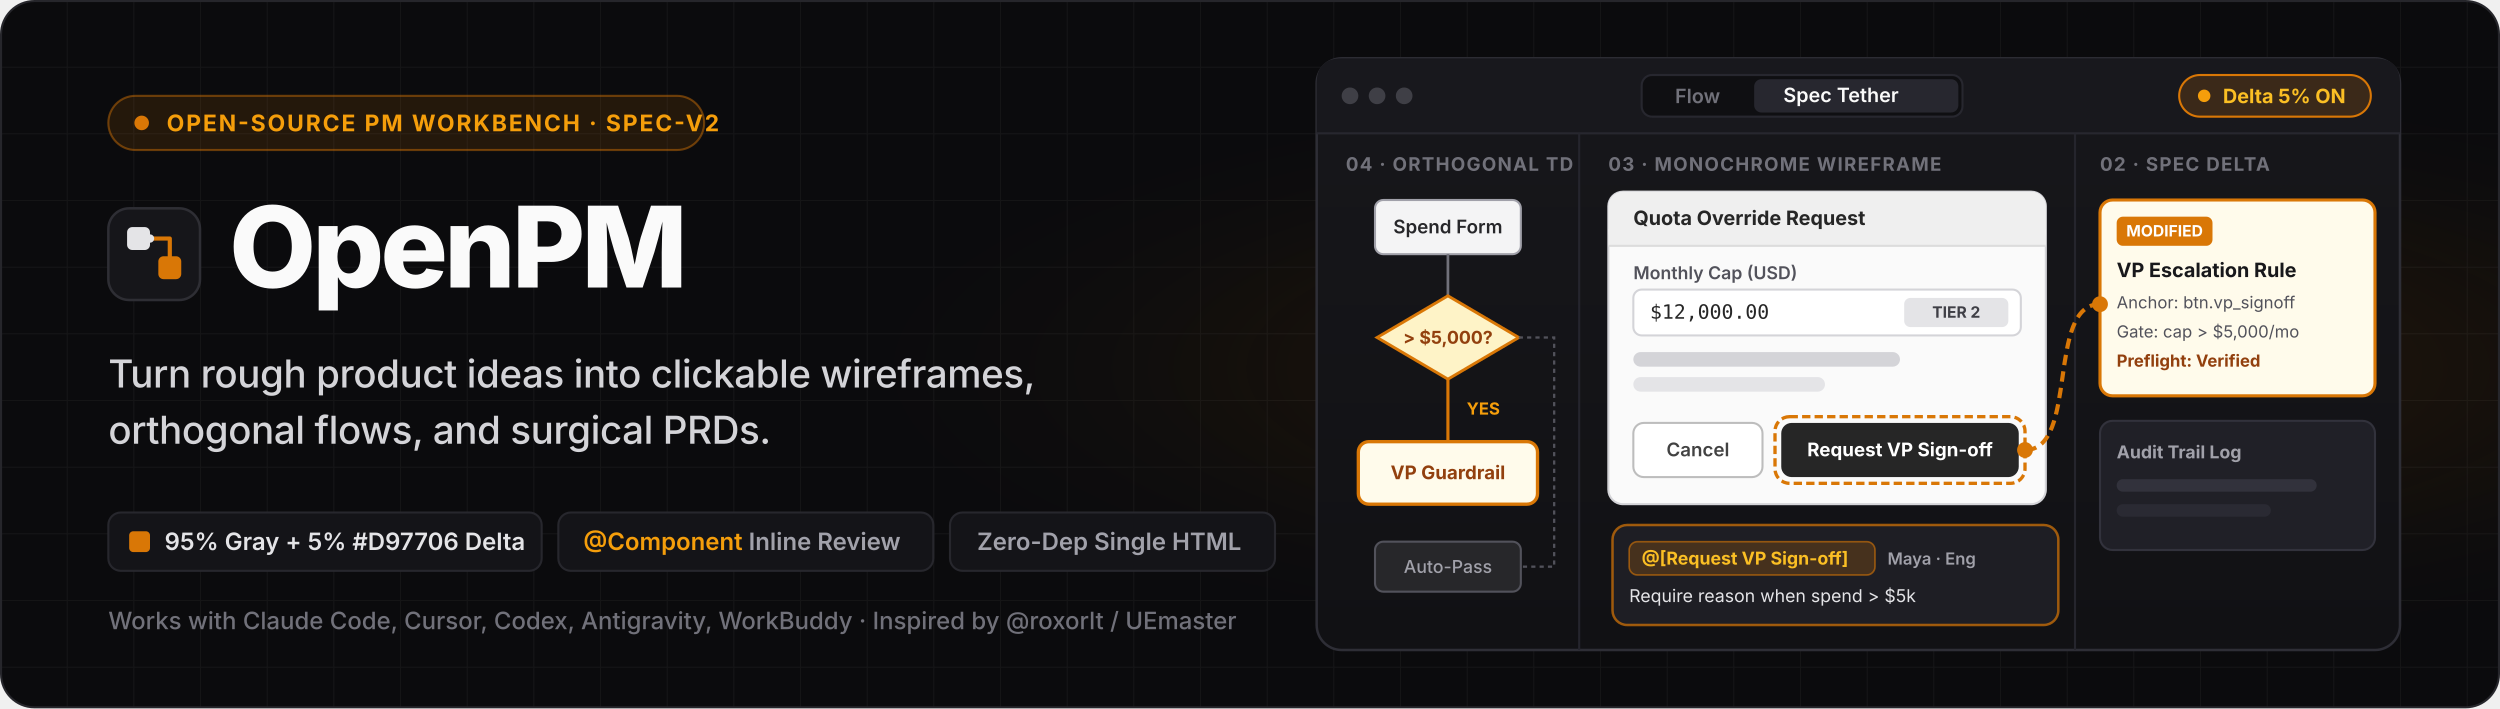
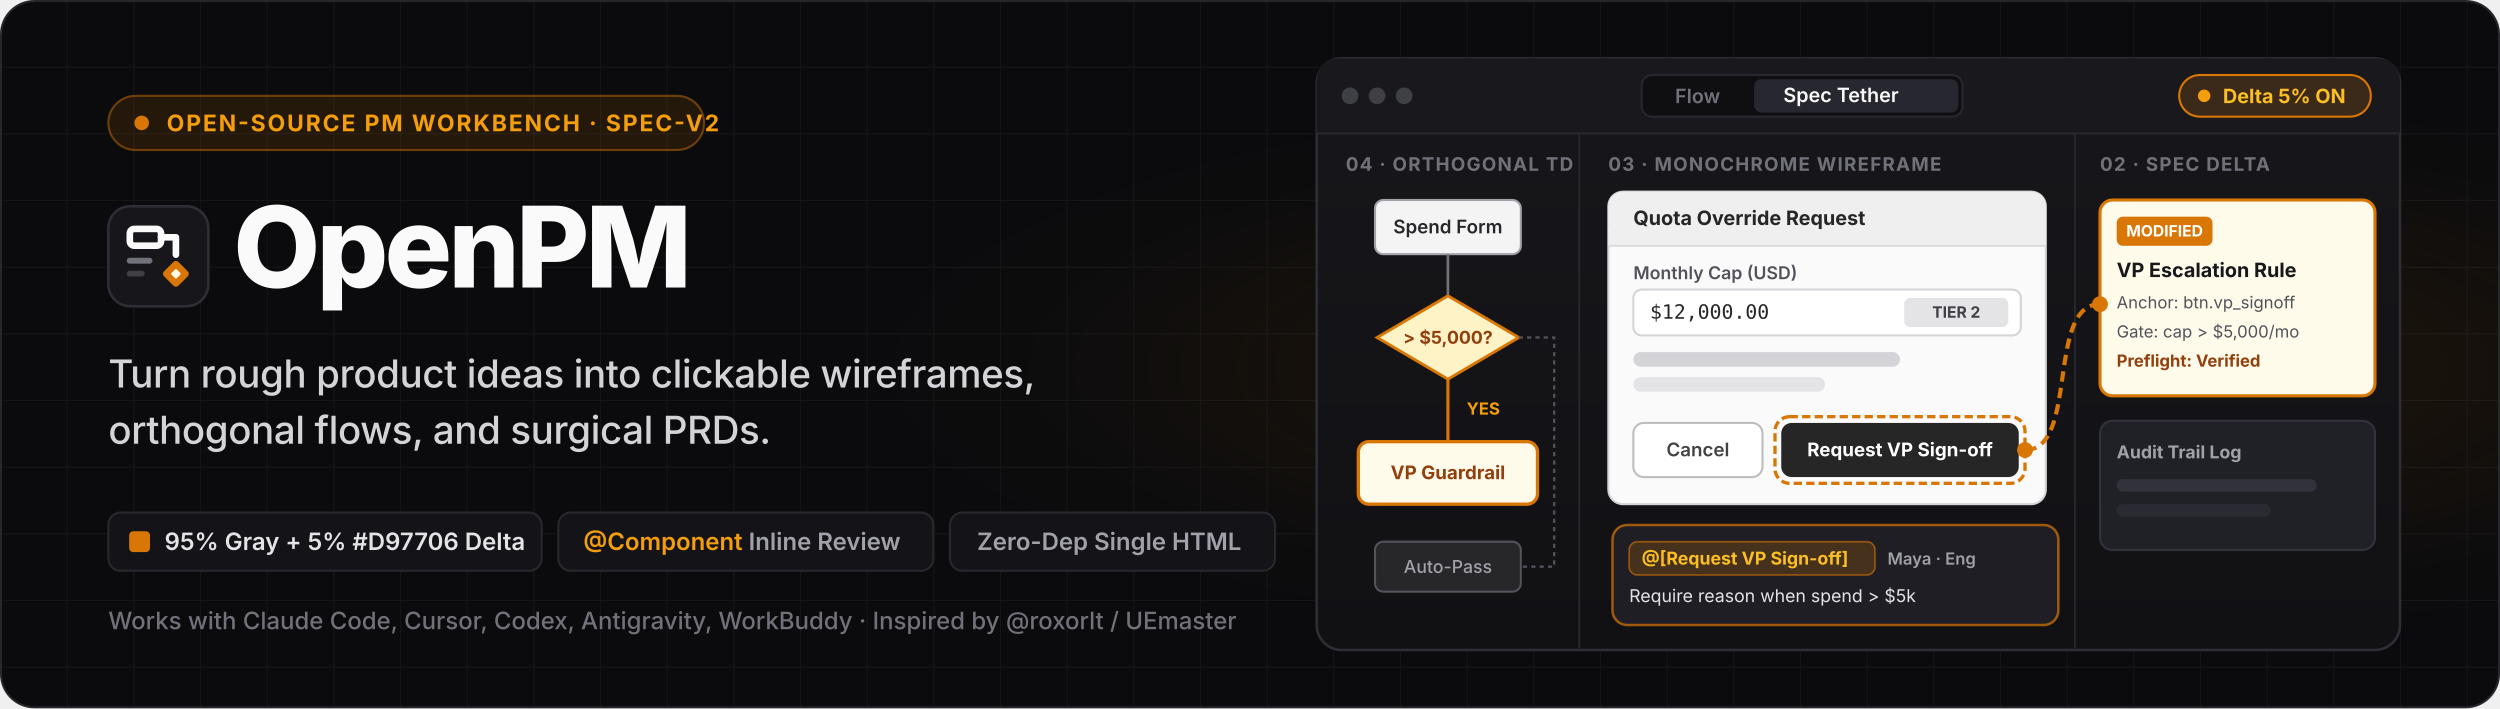
<svg xmlns="http://www.w3.org/2000/svg" viewBox="0 0 1200 340" width="1200" height="340" role="img" aria-label="OpenPM: Turn rough product ideas into clickable wireframes, orthogonal flows, and surgical PRDs.">
  <defs>
    <pattern id="bp-grid" width="32" height="32" patternUnits="userSpaceOnUse">
      <path d="M 32 0 L 0 0 0 32" fill="none" stroke="#FFFFFF" stroke-opacity="0.04" stroke-width="1" />
    </pattern>
    <radialGradient id="amber-glow" cx="76%" cy="52%" r="44%">
      <stop offset="0%" stop-color="#D97706" stop-opacity="0.16" />
      <stop offset="55%" stop-color="#D97706" stop-opacity="0.05" />
      <stop offset="100%" stop-color="#0B0B0D" stop-opacity="0" />
    </radialGradient>
    <linearGradient id="top-sheen" x1="0%" y1="0%" x2="100%" y2="0%">
      <stop offset="0%" stop-color="#FFFFFF" stop-opacity="0.08" />
      <stop offset="50%" stop-color="#D97706" stop-opacity="0.28" />
      <stop offset="100%" stop-color="#FFFFFF" stop-opacity="0.06" />
    </linearGradient>
    <linearGradient id="card-bg" x1="0%" y1="0%" x2="0%" y2="100%">
      <stop offset="0%" stop-color="#17171B" />
      <stop offset="100%" stop-color="#111114" />
    </linearGradient>
  </defs>
  <rect x="0.5" y="0.5" width="1199" height="339" rx="16" fill="#0B0B0D" stroke="#26262B" stroke-width="1" />
  <rect x="1" y="1" width="1198" height="338" rx="15.5" fill="url(#bp-grid)" />
  <rect x="1" y="1" width="1198" height="338" rx="15.5" fill="url(#amber-glow)" />
  <line x1="24" y1="1" x2="1176" y2="1" stroke="url(#top-sheen)" stroke-width="1" />
  <g font-family="-apple-system, BlinkMacSystemFont, 'Inter', 'Segoe UI', system-ui, sans-serif">
    <rect x="52" y="46" width="286" height="26" rx="13" fill="#D97706" fill-opacity="0.12" stroke="#D97706" stroke-opacity="0.45" stroke-width="1" />
    <circle cx="68" cy="59" r="3.5" fill="#D97706" />
    <text x="80" y="63" fill="#F59E0B" font-size="11" font-weight="700" letter-spacing="0.9">OPEN-SOURCE PM WORKBENCH · SPEC-V2</text>
    <g transform="translate(52, 94)">
-       <rect x="0" y="6" width="44" height="44" rx="10" fill="#16161A" stroke="#2E2E34" stroke-width="1.2" />
-       <rect x="9" y="15" width="11" height="11" rx="2.5" fill="#E4E4E7" />
-       <rect x="24" y="29" width="11" height="11" rx="2.5" fill="#D97706" />
-       <path d="M 20 20.5 L 29.5 20.5 L 29.5 29" fill="none" stroke="#D97706" stroke-width="2" stroke-linecap="round" stroke-linejoin="round" />
-       <circle cx="20" cy="20.5" r="2" fill="#E4E4E7" />
-       <text x="58" y="44" fill="#FAFAFA" font-size="54" font-weight="800" letter-spacing="-1.8">OpenPM</text>
+       <g transform="translate(0, 5) scale(0.046875)">
+         <rect x="0" y="0" width="1024" height="1024" rx="224" fill="#16161B" stroke="#2E2E36" stroke-width="26" />
+         <rect x="220" y="232" width="320" height="172" rx="46" fill="none" stroke="#FAFAFA" stroke-width="68" />
+         <path d="M 540 318 L 692 318 L 692 496" fill="none" stroke="#FAFAFA" stroke-width="68" stroke-linecap="round" stroke-linejoin="round" />
+         <rect x="188" y="528" width="264" height="60" rx="30" fill="#71717A" />
+         <rect x="188" y="660" width="184" height="60" rx="30" fill="#3F3F46" />
+         <g transform="translate(692, 692) rotate(45)">
+           <rect x="-104" y="-104" width="208" height="208" rx="36" fill="#D97706" />
+           <rect x="-38" y="-38" width="76" height="76" rx="14" fill="#FFFBEB" />
+         </g>
+       </g>
+       <text x="60" y="44" fill="#FAFAFA" font-size="54" font-weight="800" letter-spacing="-1.8">OpenPM</text>
    </g>
    <text x="52" y="186" fill="#D4D4D8" font-size="18.5" font-weight="500" letter-spacing="-0.2">
      <tspan x="52" dy="0">Turn rough product ideas into clickable wireframes,</tspan>
      <tspan x="52" dy="27">orthogonal flows, and surgical PRDs.</tspan>
    </text>
    <g transform="translate(52, 246)" font-size="11.5" font-weight="600">
      <rect x="0" y="0" width="208" height="28" rx="6" fill="#141418" stroke="#27272D" stroke-width="1" />
      <rect x="10" y="9" width="10" height="10" rx="2" fill="#D97706" />
      <text x="27" y="18" fill="#E4E4E7">95% Gray + 5% #D97706 Delta</text>
      <rect x="216" y="0" width="180" height="28" rx="6" fill="#141418" stroke="#27272D" stroke-width="1" />
      <text x="228" y="18" fill="#A1A1AA">
        <tspan fill="#F59E0B">@Component</tspan> Inline Review</text>
      <rect x="404" y="0" width="156" height="28" rx="6" fill="#141418" stroke="#27272D" stroke-width="1" />
      <text x="417" y="18" fill="#A1A1AA">Zero-Dep Single HTML</text>
    </g>
    <text x="52" y="302" fill="#71717A" font-size="11.5" font-weight="500">
      Works with Claude Code, Cursor, Codex, Antigravity, WorkBuddy · Inspired by @roxorlt / UEmaster
    </text>
  </g>
  <g transform="translate(632, 28)" font-family="-apple-system, BlinkMacSystemFont, 'Inter', 'Segoe UI', system-ui, sans-serif">
    <rect x="0" y="0" width="520" height="284" rx="12" fill="url(#card-bg)" stroke="#2E2E36" stroke-width="1.2" />
    <path d="M 12 0 L 508 0 Q 520 0 520 12 L 520 36 L 0 36 L 0 12 Q 0 0 12 0 Z" fill="#18181D" />
    <line x1="0" y1="36" x2="520" y2="36" stroke="#27272F" stroke-width="1" />
    <circle cx="16" cy="18" r="4" fill="#3F3F46" />
    <circle cx="29" cy="18" r="4" fill="#3F3F46" />
    <circle cx="42" cy="18" r="4" fill="#3F3F46" />
    <rect x="156" y="8" width="154" height="20" rx="5" fill="#0F0F12" stroke="#27272F" stroke-width="1" />
    <text x="172" y="21.5" fill="#71717A" font-size="9.5" font-weight="600">Flow</text>
    <rect x="210" y="10" width="98" height="16" rx="3.5" fill="#27272F" />
    <text x="224" y="21" fill="#FAFAFA" font-size="9.5" font-weight="600">Spec Tether</text>
    <rect x="414" y="8" width="92" height="20" rx="10" fill="#D97706" fill-opacity="0.18" stroke="#D97706" stroke-width="1" />
    <circle cx="426" cy="18" r="3" fill="#F59E0B" />
    <text x="435" y="21.5" fill="#FBBF24" font-size="9.5" font-weight="700">Delta 5% ON</text>
    <line x1="126" y1="36" x2="126" y2="284" stroke="#25252D" stroke-width="1" />
    <line x1="364" y1="36" x2="364" y2="284" stroke="#25252D" stroke-width="1" />
    <text x="14" y="54" fill="#71717A" font-size="9" font-weight="700" letter-spacing="0.6">04 · ORTHOGONAL TD</text>
    <rect x="28" y="68" width="70" height="26" rx="4" fill="#F4F4F5" stroke="#A1A1AA" stroke-width="1" />
    <text x="63" y="84" text-anchor="middle" fill="#27272A" font-size="9" font-weight="600">Spend Form</text>
    <line x1="63" y1="94" x2="63" y2="114" stroke="#71717A" stroke-width="1.3" />
    <polygon points="63,114 97,134 63,154 29,134" fill="#FEF3C7" stroke="#D97706" stroke-width="1.4" />
    <text x="63" y="137" text-anchor="middle" fill="#92400E" font-size="8.5" font-weight="700">&gt; $5,000?</text>
    <path d="M 63 154 L 63 184" fill="none" stroke="#D97706" stroke-width="1.5" />
    <text x="72" y="171" fill="#F59E0B" font-size="8" font-weight="700">YES</text>
    <rect x="20" y="184" width="86" height="30" rx="5" fill="#FFFBEB" stroke="#D97706" stroke-width="1.6" />
    <text x="63" y="202" text-anchor="middle" fill="#92400E" font-size="9" font-weight="700">VP Guardrail</text>
    <path d="M 97 134 L 114 134 L 114 244 L 63 244" fill="none" stroke="#52525B" stroke-width="1.1" stroke-dasharray="2 2" />
    <rect x="28" y="232" width="70" height="24" rx="4" fill="#27272A" stroke="#52525B" stroke-width="1" />
    <text x="63" y="247" text-anchor="middle" fill="#A1A1AA" font-size="8.5" font-weight="500">Auto-Pass</text>
    <text x="140" y="54" fill="#71717A" font-size="9" font-weight="700" letter-spacing="0.6">03 · MONOCHROME WIREFRAME</text>
    <rect x="140" y="64" width="210" height="150" rx="7" fill="#FAFAFA" stroke="#D4D4D8" stroke-width="1" />
    <rect x="140" y="64" width="210" height="26" rx="7" fill="#EFEFEF" />
    <rect x="140" y="82" width="210" height="8" fill="#EFEFEF" />
    <line x1="140" y1="90" x2="350" y2="90" stroke="#DCDCDC" stroke-width="1" />
    <text x="152" y="80" fill="#262626" font-size="9.5" font-weight="700">Quota Override Request</text>
    <text x="152" y="106" fill="#52525B" font-size="8.5" font-weight="600">Monthly Cap (USD)</text>
    <rect x="152" y="111" width="186" height="22" rx="4" fill="#FFFFFF" stroke="#D4D4D8" stroke-width="1" />
    <text x="160" y="125" fill="#262626" font-size="9.5" font-family="ui-monospace, SFMono-Regular, Menlo, monospace">$12,000.00</text>
    <rect x="282" y="115" width="50" height="14" rx="3" fill="#E4E4E7" />
    <text x="307" y="124.5" text-anchor="middle" fill="#3F3F46" font-size="7.5" font-weight="700">TIER 2</text>
    <rect x="152" y="141" width="128" height="7" rx="3.5" fill="#D4D4D8" />
    <rect x="152" y="153" width="92" height="7" rx="3.5" fill="#E4E4E7" />
    <rect x="152" y="175" width="62" height="26" rx="5" fill="#FFFFFF" stroke="#BDBDBD" stroke-width="1" />
    <text x="183" y="191" text-anchor="middle" fill="#424242" font-size="9" font-weight="600">Cancel</text>
    <rect x="220" y="172" width="120" height="32" rx="7" fill="none" stroke="#D97706" stroke-width="1.6" stroke-dasharray="4 2" />
    <rect x="223" y="175" width="114" height="26" rx="5" fill="#262626" />
    <text x="280" y="191" text-anchor="middle" fill="#FFFFFF" font-size="9" font-weight="700">Request VP Sign-off</text>
    <g transform="translate(142, 224)">
      <rect x="0" y="0" width="214" height="48" rx="7" fill="#1E1E24" stroke="#D97706" stroke-opacity="0.7" stroke-width="1.2" />
      <rect x="8" y="8" width="118" height="16" rx="4" fill="#D97706" fill-opacity="0.22" stroke="#D97706" stroke-opacity="0.6" stroke-width="0.8" />
      <text x="14" y="19" fill="#FBBF24" font-size="8.5" font-weight="700">@[Request VP Sign-off]</text>
      <text x="132" y="19" fill="#A1A1AA" font-size="8" font-weight="600">Maya · Eng</text>
      <text x="8" y="37" fill="#E4E4E7" font-size="8.5">Require reason when spend &gt; $5k</text>
    </g>
    <text x="376" y="54" fill="#71717A" font-size="9" font-weight="700" letter-spacing="0.6">02 · SPEC DELTA</text>
    <rect x="376" y="68" width="132" height="94" rx="6" fill="#FFFBEB" stroke="#D97706" stroke-width="1.5" />
    <rect x="384" y="76" width="46" height="14" rx="3" fill="#D97706" />
    <text x="407" y="85.5" text-anchor="middle" fill="#FFFFFF" font-size="7.5" font-weight="700">MODIFIED</text>
    <text x="384" y="105" fill="#18181B" font-size="9.5" font-weight="700">VP Escalation Rule</text>
    <text x="384" y="120" fill="#52525B" font-size="8">Anchor: btn.vp_signoff</text>
    <text x="384" y="134" fill="#52525B" font-size="8">Gate: cap &gt; $5,000/mo</text>
    <text x="384" y="148" fill="#92400E" font-size="8" font-weight="700">Preflight: Verified</text>
    <rect x="376" y="174" width="132" height="62" rx="6" fill="#202027" stroke="#32323C" stroke-width="1" />
    <text x="384" y="192" fill="#A1A1AA" font-size="8.5" font-weight="700">Audit Trail Log</text>
    <rect x="384" y="202" width="96" height="6" rx="3" fill="#32323C" />
    <rect x="384" y="214" width="74" height="6" rx="3" fill="#2A2A33" />
    <path d="M 376 118 C 350 118, 366 188, 340 188" fill="none" stroke="#D97706" stroke-width="2" stroke-dasharray="5 3" />
    <circle cx="376" cy="118" r="3.8" fill="#D97706" />
    <circle cx="340" cy="188" r="3.8" fill="#D97706" />
  </g>
</svg>
